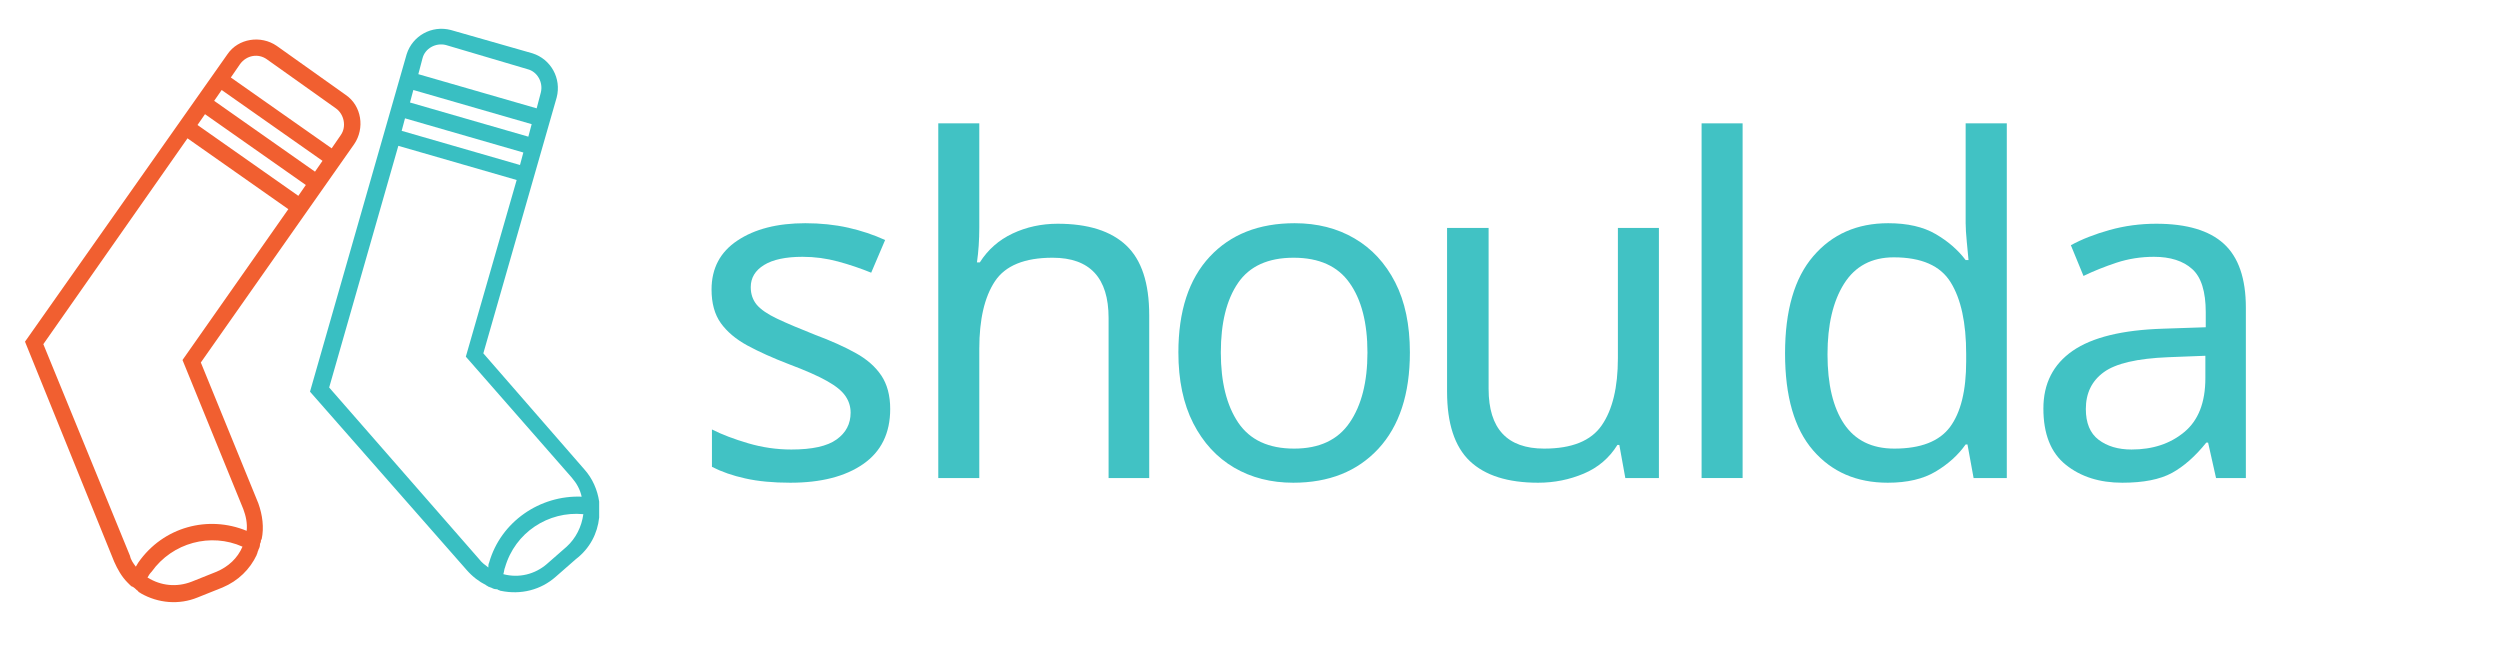
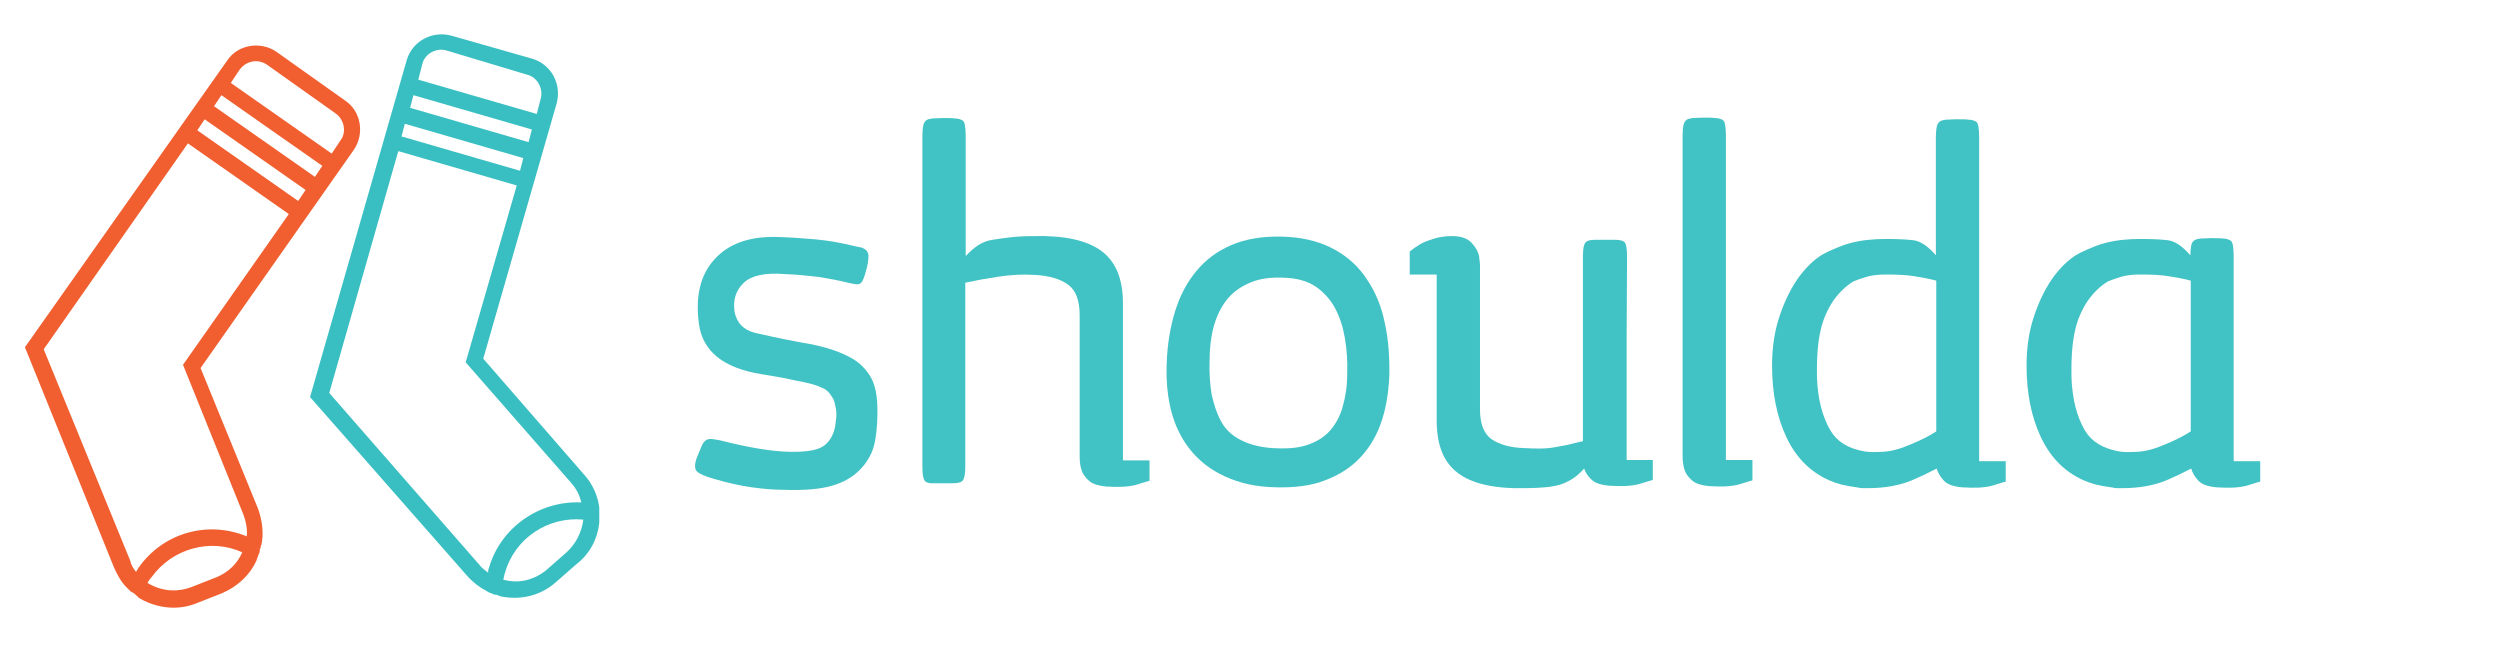
- <svg xmlns="http://www.w3.org/2000/svg" version="1.1" x="0px" y="0px" viewBox="0 0 300 78.1" enable-background="new 0 0 300 78.1" xml:space="preserve">
-   <g id="Layer_1">
+ <svg xmlns="http://www.w3.org/2000/svg" version="1.1" id="Layer_1" x="0px" y="0px" viewBox="0 315 612 162" enable-background="new 0 315 612 162" xml:space="preserve">
+   <g id="Layer_1_1_">
    <g>
      <g>
-         <path fill="#F15F30" d="M30.8,66.6c0-0.1,0.1-0.2,0.1-0.3c0,0,0,0,0,0c0-0.1,0.1-0.2,0.1-0.3c0.1-0.2,0.2-0.4,0.2-0.7     c0-0.1,0.1-0.2,0.1-0.3c0-0.1,0-0.2,0.1-0.3c0.3-1.4,0.1-2.9-0.4-4.3l-6.9-16.9l18.4-26.2c1.3-1.9,0.9-4.6-1-5.9l-8.3-5.9     c-1.9-1.3-4.6-0.9-5.9,1L3,41l10.7,26.4c0.4,0.9,0.9,1.8,1.6,2.5c0.1,0.1,0.2,0.2,0.3,0.3c0.1,0.1,0.2,0.2,0.3,0.2     c0.2,0.1,0.4,0.3,0.5,0.4c0,0,0,0,0,0l0,0c0.1,0.1,0.2,0.1,0.2,0.2c0.1,0.1,0.2,0.1,0.3,0.2c2.1,1.2,4.6,1.4,6.8,0.5l3-1.2     C28.6,69.7,30,68.3,30.8,66.6z M23.7,15l0.9-1.3l12.1,8.5l-0.9,1.3 M25.7,12.1l0.9-1.3l12.1,8.5l-0.9,1.3L25.7,12.1z M32,7.1     l8.3,5.9c1,0.7,1.3,2.2,0.6,3.2l-1.1,1.6L27.7,9.3l1.1-1.6C29.6,6.6,31,6.4,32,7.1z M16.6,67.5c-0.1,0.2-0.2,0.3-0.3,0.5     c-0.3-0.4-0.6-0.8-0.7-1.3L5.2,41.3l17.3-24.7l12.1,8.5L21.9,43.2l7.3,17.9c0.3,0.8,0.5,1.7,0.4,2.6l0,0     C25,61.8,19.6,63.2,16.6,67.5z M26,68.6l-3,1.2c-1.8,0.7-3.7,0.5-5.3-0.5c0.1-0.2,0.3-0.5,0.5-0.7c2.5-3.5,7.1-4.7,10.9-3     C28.5,67,27.4,68,26,68.6z" />
+         <g>
+           <path fill="#F15F30" d="M62.8,452.2c0-0.2,0.2-0.4,0.2-0.6l0,0c0-0.2,0.2-0.4,0.2-0.6c0.2-0.4,0.4-0.8,0.4-1.4      c0-0.2,0.2-0.4,0.2-0.6c0-0.2,0-0.4,0.2-0.6c0.6-2.9,0.2-5.9-0.8-8.8l-14.1-34.5l37.5-53.4c2.7-3.9,1.8-9.4-2-12l-16.9-12      c-3.9-2.7-9.4-1.8-12,2L6.1,400l21.8,53.9c0.8,1.8,1.8,3.7,3.3,5.1c0.2,0.2,0.4,0.4,0.6,0.6s0.4,0.4,0.6,0.4      c0.4,0.2,0.8,0.6,1,0.8l0,0l0,0c0.2,0.2,0.4,0.2,0.4,0.4c0.2,0.2,0.4,0.2,0.6,0.4c4.3,2.4,9.4,2.9,13.9,1l6.1-2.4      C58.3,458.5,61.2,455.7,62.8,452.2z M48.3,346.9l1.8-2.7l24.7,17.3l-1.8,2.7 M52.4,341l1.8-2.7l24.7,17.3l-1.8,2.7L52.4,341z       M65.3,330.8l16.9,12c2,1.4,2.7,4.5,1.2,6.5l-2.2,3.3l-24.7-17.3l2.2-3.3C60.4,329.8,63.2,329.4,65.3,330.8z M33.9,454      c-0.2,0.4-0.4,0.6-0.6,1c-0.6-0.8-1.2-1.6-1.4-2.7l-21.2-51.8l35.3-50.4l24.7,17.3l-25.9,36.9L59.6,441c0.6,1.6,1,3.5,0.8,5.3      l0,0C51,442.4,40,445.3,33.9,454z M53,456.3l-6.1,2.4c-3.7,1.4-7.5,1-10.8-1c0.2-0.4,0.6-1,1-1.4c5.1-7.1,14.5-9.6,22.2-6.1      C58.1,453,55.9,455.1,53,456.3z" />
+         </g>
      </g>
      <g>
        <g>
-           <path fill="#39BFC2" d="M71.9,62.1c0-0.1,0-0.2,0-0.3c0,0,0,0,0,0c0-0.1,0-0.2,0-0.3c0-0.2,0-0.5,0-0.7c0-0.1,0-0.2,0-0.3      c0-0.1,0-0.2,0-0.3c-0.2-1.4-0.8-2.8-1.8-3.9L58,42.4l8.8-30.7c0.6-2.3-0.7-4.6-2.9-5.3l-9.8-2.8c-2.3-0.6-4.6,0.7-5.3,2.9      L37.2,47L56,68.4c0.7,0.8,1.5,1.4,2.3,1.8c0.1,0.1,0.2,0.1,0.3,0.2c0.1,0,0.2,0.1,0.3,0.1c0.2,0.1,0.4,0.2,0.6,0.2c0,0,0,0,0,0      l0,0c0.1,0,0.2,0,0.3,0.1c0.1,0,0.2,0.1,0.3,0.1c2.4,0.5,4.8-0.1,6.6-1.7l2.4-2.1C70.8,65.8,71.7,64,71.9,62.1z M48.2,15.7      l0.4-1.5l14.2,4.1l-0.4,1.5 M49.2,12.3l0.4-1.5l14.2,4.1l-0.4,1.5L49.2,12.3z M63.3,8.3c1.2,0.3,1.9,1.6,1.6,2.8L64.4,13      L50.2,8.9l0.5-1.9c0.3-1.2,1.6-1.9,2.8-1.6 M58.7,67.5c-0.1,0.2-0.1,0.4-0.1,0.6c-0.4-0.3-0.8-0.6-1.1-1l-18-20.6l8.3-29      l14.2,4.1l-6.1,21.2l12.7,14.5c0.6,0.7,1,1.4,1.2,2.3l0,0C64.8,59.4,60.1,62.6,58.7,67.5z M68,65.6l-2.4,2.1      c-1.4,1.2-3.3,1.7-5.2,1.2c0.1-0.3,0.1-0.6,0.2-0.8c1.2-4.2,5.2-6.8,9.4-6.4C69.8,63.2,69.1,64.6,68,65.6z" />
+           <g>
+             <path fill="#39BFC2" d="M146.7,443c0-0.2,0-0.4,0-0.6l0,0c0-0.2,0-0.4,0-0.6c0-0.4,0-1,0-1.4c0-0.2,0-0.4,0-0.6       c0-0.2,0-0.4,0-0.6c-0.4-2.9-1.6-5.7-3.7-8l-24.7-28.4l18-62.6c1.2-4.7-1.4-9.4-5.9-10.8l-20-5.7c-4.7-1.2-9.4,1.4-10.8,5.9       l-23.7,82.6l38.4,43.7c1.4,1.6,3.1,2.9,4.7,3.7c0.2,0.2,0.4,0.2,0.6,0.4c0.2,0,0.4,0.2,0.6,0.2c0.4,0.2,0.8,0.4,1.2,0.4l0,0       l0,0c0.2,0,0.4,0,0.6,0.2c0.2,0,0.4,0.2,0.6,0.2c4.9,1,9.8-0.2,13.5-3.5l4.9-4.3C144.4,450.6,146.3,446.9,146.7,443z        M98.3,348.4l0.8-3.1l29,8.4l-0.8,3.1 M100.4,341.4l0.8-3.1l29,8.4l-0.8,3.1L100.4,341.4z M129.1,333.3       c2.4,0.6,3.9,3.3,3.3,5.7l-1,3.9l-29-8.4l1-3.9c0.6-2.4,3.3-3.9,5.7-3.3 M119.7,454c-0.2,0.4-0.2,0.8-0.2,1.2       c-0.8-0.6-1.6-1.2-2.2-2l-36.7-42L97.5,352l29,8.4L114,403.7l25.9,29.6c1.2,1.4,2,2.9,2.4,4.7l0,0       C132.2,437.5,122.6,444,119.7,454z M138.7,450.2l-4.9,4.3c-2.9,2.4-6.7,3.5-10.6,2.4c0.2-0.6,0.2-1.2,0.4-1.6       c2.4-8.6,10.6-13.9,19.2-13.1C142.4,445.3,141,448.1,138.7,450.2z" />
+           </g>
        </g>
      </g>
    </g>
    <g opacity="0.96">
-       <text transform="matrix(1 0 0 1 82.5269 57.3641)">
-         <tspan x="0" y="0" fill="#39BFC2" font-family="'Margot-Regular'" font-size="56">s</tspan>
-         <tspan x="25.3" y="0" fill="#39BFC2" font-family="'Margot-Regular'" font-size="56" letter-spacing="-3">h</tspan>
-         <tspan x="55.8" y="0" fill="#39BFC2" font-family="'Margot-Regular'" font-size="56" letter-spacing="-1">o</tspan>
-         <tspan x="86.7" y="0" fill="#39BFC2" font-family="'Margot-Regular'" font-size="56" letter-spacing="-2">u</tspan>
-         <tspan x="116.9" y="0" fill="#39BFC2" font-family="'Margot-Regular'" font-size="56" letter-spacing="-1">l</tspan>
-         <tspan x="128.6" y="0" fill="#39BFC2" font-family="'Margot-Regular'" font-size="56" letter-spacing="-1">d</tspan>
-         <tspan x="160.1" y="0" fill="#39BFC2" font-family="'Margot-Regular'" font-size="56">a </tspan>
-       </text>
+       <g enable-background="new    ">
+         <path fill="#39BFC2" d="M192.2,382.1c-4.8-0.4-8.2,0.3-10.1,2.1c-1.9,1.8-2.7,4.1-2.3,7c0.5,2.8,2.2,4.6,5.1,5.3     c4.8,1.1,9.2,2,13.3,2.7c4.1,0.8,7.5,1.9,10.3,3.5c2.1,1.2,3.6,2.8,4.7,4.7c1.1,1.9,1.6,4.7,1.6,8.3c0,3.4-0.3,6.3-0.9,8.6     c-0.6,2.1-1.8,4.1-3.5,5.8c-1.7,1.7-3.9,3-6.7,3.8c-2.7,0.8-6.7,1.2-12,1c-2.2,0-4.7-0.2-7.6-0.6c-2.9-0.4-6-1.1-9.4-2.1     c-2.1-0.6-3.5-1.2-4.1-1.8c-0.6-0.6-0.6-1.8,0-3.4c0.5-1.2,0.9-2.2,1.2-2.9c0.3-0.7,0.7-1.1,1.1-1.4c0.4-0.2,1-0.3,1.6-0.2     c0.6,0.1,1.5,0.2,2.6,0.5c6.4,1.6,11.8,2.5,16.1,2.6s7.3-0.4,8.8-1.7c1.5-1.3,2.4-3.2,2.6-5.7c0.2-1.3,0.2-2.4,0-3.3     c-0.2-0.9-0.3-1.6-0.6-2.2c-0.3-0.5-0.6-1-1-1.5c-0.4-0.5-0.9-0.9-1.6-1.2c-0.7-0.3-1.6-0.7-2.7-1c-1.1-0.3-2.6-0.6-4.2-0.9     c-1.7-0.4-3.2-0.7-4.5-0.9c-1.3-0.2-2.5-0.4-3.6-0.6c-9.3-1.5-14.4-5.6-15.3-12.3c-0.9-6.7,0.3-12,3.8-15.8     c3.4-3.8,8.4-5.6,15-5.5c3.3,0.1,6.5,0.3,9.8,0.6c3.2,0.3,6.5,0.9,9.7,1.7l1.5,0.3c1.1,0.4,1.6,1,1.7,1.9c0,0.9-0.1,2.1-0.5,3.4     c-0.2,0.8-0.4,1.5-0.6,2c-0.2,0.5-0.3,0.9-0.6,1.2c-0.2,0.3-0.6,0.5-1,0.5c-0.4,0-1-0.1-1.9-0.3c-2.4-0.6-5-1.1-7.5-1.5     C197.8,382.5,195,382.2,192.2,382.1z" />
+       </g>
+       <g enable-background="new    ">
+         <path fill="#39BFC2" d="M226.3,432.6c-0.3-0.5-0.5-1.6-0.5-3.4v-81.1c0-1,0.1-1.8,0.2-2.3s0.3-1,0.7-1.3c0.3-0.3,0.9-0.4,1.5-0.5     c0.7,0,1.6-0.1,2.6-0.1c1.3,0,2.3,0,3,0.1c0.7,0,1.3,0.2,1.7,0.4c0.4,0.2,0.6,0.6,0.7,1.2s0.2,1.4,0.2,2.5v29.5h0.1     c2.1-2.3,4.2-3.6,6.5-3.9c1.2-0.2,2.7-0.4,4.3-0.6c1.7-0.2,3.6-0.3,5.7-0.3c7.7-0.2,13.3,1.1,16.7,3.7c3.5,2.6,5.2,6.9,5.2,12.8     v38.4h6.5v5c-0.1,0-1.1,0.3-3,0.9c-1.9,0.6-4.5,0.7-7.7,0.5c-1.8-0.2-3.2-0.6-4.1-1.4c-0.9-0.8-1.5-1.6-1.8-2.5     c-0.3-0.9-0.5-2-0.5-3.5v-34.5c0-3.6-0.9-6.1-2.8-7.5c-1.9-1.4-4.6-2.2-8.1-2.4c-3.1-0.2-6.1,0-8.8,0.4c-2.7,0.4-5.5,0.9-8.3,1.5     v45c0,1.8-0.2,2.9-0.6,3.4c-0.4,0.5-1.2,0.7-2.5,0.7h-4.5C227.5,433.4,226.6,433.1,226.3,432.6z" />
+       </g>
+       <g enable-background="new    ">
+         <path fill="#39BFC2" d="M310.3,434.2c-4.4-0.3-8.3-1.4-11.7-3.2c-4.6-2.4-8.1-6.1-10.3-10.9c-2.2-4.8-3.1-10.8-2.6-18     c0.3-4.4,1.1-8.5,2.4-12.2c1.3-3.7,3.2-6.9,5.6-9.5c2.4-2.6,5.4-4.6,9-5.9c3.6-1.3,7.8-1.8,12.8-1.5c4.4,0.3,8.2,1.4,11.4,3.2     c3.2,1.8,5.8,4.2,7.8,7.3c2,3,3.5,6.5,4.3,10.6c0.9,4,1.2,8.4,1.1,13c-0.2,4.4-0.9,8.4-2.2,11.9c-1.3,3.5-3.2,6.4-5.7,8.8     c-2.5,2.4-5.6,4.1-9.3,5.3C319.3,434.2,315.1,434.5,310.3,434.2z M298.9,418.1c1.1,2.1,2.8,3.6,5,4.7c2.2,1.1,4.7,1.7,7.7,1.9     c3.4,0.2,6.2,0,8.5-0.8c2.3-0.8,4.1-1.9,5.5-3.5c1.4-1.6,2.5-3.6,3.1-5.9c0.7-2.4,1.1-5,1.1-8c0.1-3.1-0.1-6.1-0.6-8.9     c-0.5-2.8-1.3-5.2-2.5-7.4c-1.2-2.1-2.8-3.8-4.7-5.1c-2-1.3-4.5-2-7.4-2.1c-3.4-0.2-6.3,0.2-8.6,1.2c-2.3,1-4.2,2.3-5.7,4.2     c-1.4,1.8-2.5,4-3.2,6.6c-0.7,2.6-1,5.4-1,8.4c-0.1,2.9,0.1,5.6,0.5,8.1C297.1,413.8,297.8,416.1,298.9,418.1z" />
+       </g>
+       <g enable-background="new    ">
+         <path fill="#39BFC2" d="M404.6,427.5v5c-0.1,0-1.1,0.3-3,0.9c-1.9,0.6-4.5,0.7-7.7,0.5c-2-0.2-3.4-0.6-4.3-1.5     c-0.9-0.8-1.5-1.8-1.8-2.7c-1,1.1-2,2-3,2.6c-1,0.6-2,1.1-3.1,1.4c-1.1,0.3-2.3,0.5-3.6,0.6c-1.3,0.1-2.8,0.2-4.5,0.2     c-7.7,0.2-13.3-1.1-16.7-3.7c-3.5-2.6-5.2-6.9-5.2-12.8v-35.8h-6.6v-5.6c0.8-0.7,1.7-1.3,2.7-1.9c0.9-0.5,2-0.9,3.3-1.3     c1.3-0.4,2.8-0.6,4.5-0.6c2.1,0,3.7,0.6,4.7,1.7c1,1.1,1.6,2.2,1.8,3.3c0,0.2,0,0.5,0.1,0.9c0,0.3,0.1,0.7,0.1,1.1v35.3     c0,3.6,0.9,6,2.8,7.4c1.9,1.3,4.6,2.1,8.1,2.2c1.4,0.1,2.8,0.1,3.9,0.1c1.2,0,2.3-0.1,3.4-0.3c1.1-0.2,2.2-0.4,3.3-0.6     c1.1-0.3,2.3-0.6,3.7-0.9v-45.2c0-1.8,0.2-2.9,0.6-3.4c0.4-0.5,1.2-0.7,2.5-0.7h4.6c1.4,0,2.2,0.2,2.6,0.7     c0.3,0.5,0.5,1.6,0.5,3.4l-0.1,20.3v29.5H404.6z" />
+       </g>
+       <g enable-background="new    ">
+         <path fill="#39BFC2" d="M422.5,427.6h6.5v5c-0.1,0-1.1,0.3-3,0.9c-1.9,0.6-4.5,0.7-7.7,0.5c-1.8-0.2-3.2-0.6-4.1-1.4     c-0.9-0.8-1.5-1.6-1.8-2.5c-0.3-0.9-0.5-2-0.5-3.5v-78.6c0-1,0.1-1.8,0.2-2.3s0.3-1,0.7-1.3c0.3-0.3,0.9-0.4,1.5-0.5     c0.7,0,1.6-0.1,2.6-0.1c1.3,0,2.3,0,3,0.1c0.7,0,1.3,0.2,1.7,0.4c0.4,0.2,0.6,0.6,0.7,1.2s0.2,1.4,0.2,2.5V427.6z" />
+       </g>
+       <g enable-background="new    ">
+         <path fill="#39BFC2" d="M454.5,434.3c-1.4-0.2-2.6-0.4-3.8-0.7c-1.1-0.3-2.2-0.7-3.1-1.1c-4.6-2.1-8-5.6-10.3-10.5     c-2.3-4.9-3.5-10.7-3.5-17.5c0-4.4,0.6-8.5,1.9-12.3c1.3-3.8,2.9-7,4.9-9.7c2.1-2.7,4.2-4.6,6.5-5.7c2.3-1.1,4.3-1.9,5.9-2.3     c2.6-0.7,5.5-1,8.7-1c2.7,0,4.9,0.1,6.6,0.3c1.8,0.2,3.6,1.4,5.6,3.7v-29.1c0-1,0.1-1.8,0.2-2.3s0.3-1,0.7-1.3     c0.3-0.3,0.9-0.4,1.5-0.5c0.7,0,1.6-0.1,2.6-0.1c1.3,0,2.3,0,3,0.1c0.7,0,1.3,0.2,1.7,0.4c0.4,0.2,0.6,0.6,0.7,1.2     s0.2,1.4,0.2,2.5v79.5h6.5v5c-0.1,0-1.1,0.3-3,0.9c-1.9,0.6-4.5,0.7-7.7,0.5c-2.1-0.2-3.6-0.7-4.5-1.7c-0.9-1-1.4-1.9-1.7-2.9     c-1,0.5-2,1-3,1.5s-2.1,0.9-3.1,1.4c-3.2,1.3-6.8,1.9-10.7,1.9c-0.5,0-1,0-1.5,0S454.9,434.3,454.5,434.3z M456.4,425.5     c1,0.2,2.5,0.2,4.5,0.1c2-0.1,4.3-0.7,6.8-1.8c2.7-1.1,4.8-2.2,6.3-3.2v-36.9c-1.8-0.5-3.7-0.8-5.5-1.1c-1.8-0.3-4.2-0.4-7-0.4     c-1.8,0-3.4,0.2-4.7,0.6c-1.3,0.4-2.4,0.8-3.1,1.1c-1.8,1.1-3.4,2.6-4.9,4.7c-1.4,2.1-2.5,4.5-3.1,7.2c-0.7,2.9-1,6.8-0.9,11.7     c0.2,5.2,1.3,9.5,3.3,12.9C449.7,423.1,452.4,424.8,456.4,425.5z" />
+       </g>
+       <g enable-background="new    ">
+         <path fill="#39BFC2" d="M516.8,434.3c-1.4-0.2-2.6-0.4-3.8-0.7c-1.1-0.3-2.2-0.7-3.1-1.1c-4.6-2.1-8-5.6-10.3-10.5     c-2.3-4.9-3.5-10.7-3.5-17.5c0-4.4,0.6-8.5,1.9-12.3c1.3-3.8,2.9-7,4.9-9.7c2.1-2.7,4.2-4.6,6.5-5.7c2.3-1.1,4.3-1.9,5.9-2.3     c2.6-0.7,5.5-1,8.7-1c2.7,0,4.9,0.1,6.6,0.3c1.8,0.2,3.6,1.4,5.6,3.7c0-1,0.1-1.8,0.2-2.3c0.1-0.6,0.3-1,0.7-1.3     c0.3-0.3,0.9-0.4,1.5-0.5c0.7,0,1.6-0.1,2.6-0.1c1.3,0,2.3,0,3,0.1c0.7,0,1.3,0.2,1.7,0.4c0.4,0.2,0.6,0.6,0.7,1.2     c0.1,0.6,0.2,1.4,0.2,2.5v50.4h6.5v5c-0.1,0-1.1,0.3-3,0.9c-1.9,0.6-4.5,0.7-7.7,0.5c-2.1-0.2-3.6-0.7-4.5-1.7     c-0.9-1-1.4-1.9-1.7-2.9c-1,0.5-2,1-3,1.5c-1,0.5-2.1,0.9-3.1,1.4c-3.2,1.3-6.8,1.9-10.7,1.9c-0.5,0-1,0-1.5,0     S517.2,434.3,516.8,434.3z M518.7,425.5c1,0.2,2.5,0.2,4.5,0.1c2-0.1,4.3-0.7,6.8-1.8c2.7-1.1,4.8-2.2,6.3-3.2v-36.9     c-1.8-0.5-3.7-0.8-5.5-1.1c-1.8-0.3-4.2-0.4-7-0.4c-1.8,0-3.4,0.2-4.7,0.6c-1.3,0.4-2.4,0.8-3.1,1.1c-1.8,1.1-3.4,2.6-4.9,4.7     c-1.4,2.1-2.5,4.5-3.1,7.2c-0.7,2.9-1,6.8-0.9,11.7c0.2,5.2,1.3,9.5,3.3,12.9C512,423.1,514.8,424.8,518.7,425.5z" />
+       </g>
    </g>
  </g>
  <g id="Layer_2" display="none">
</g>
</svg>
